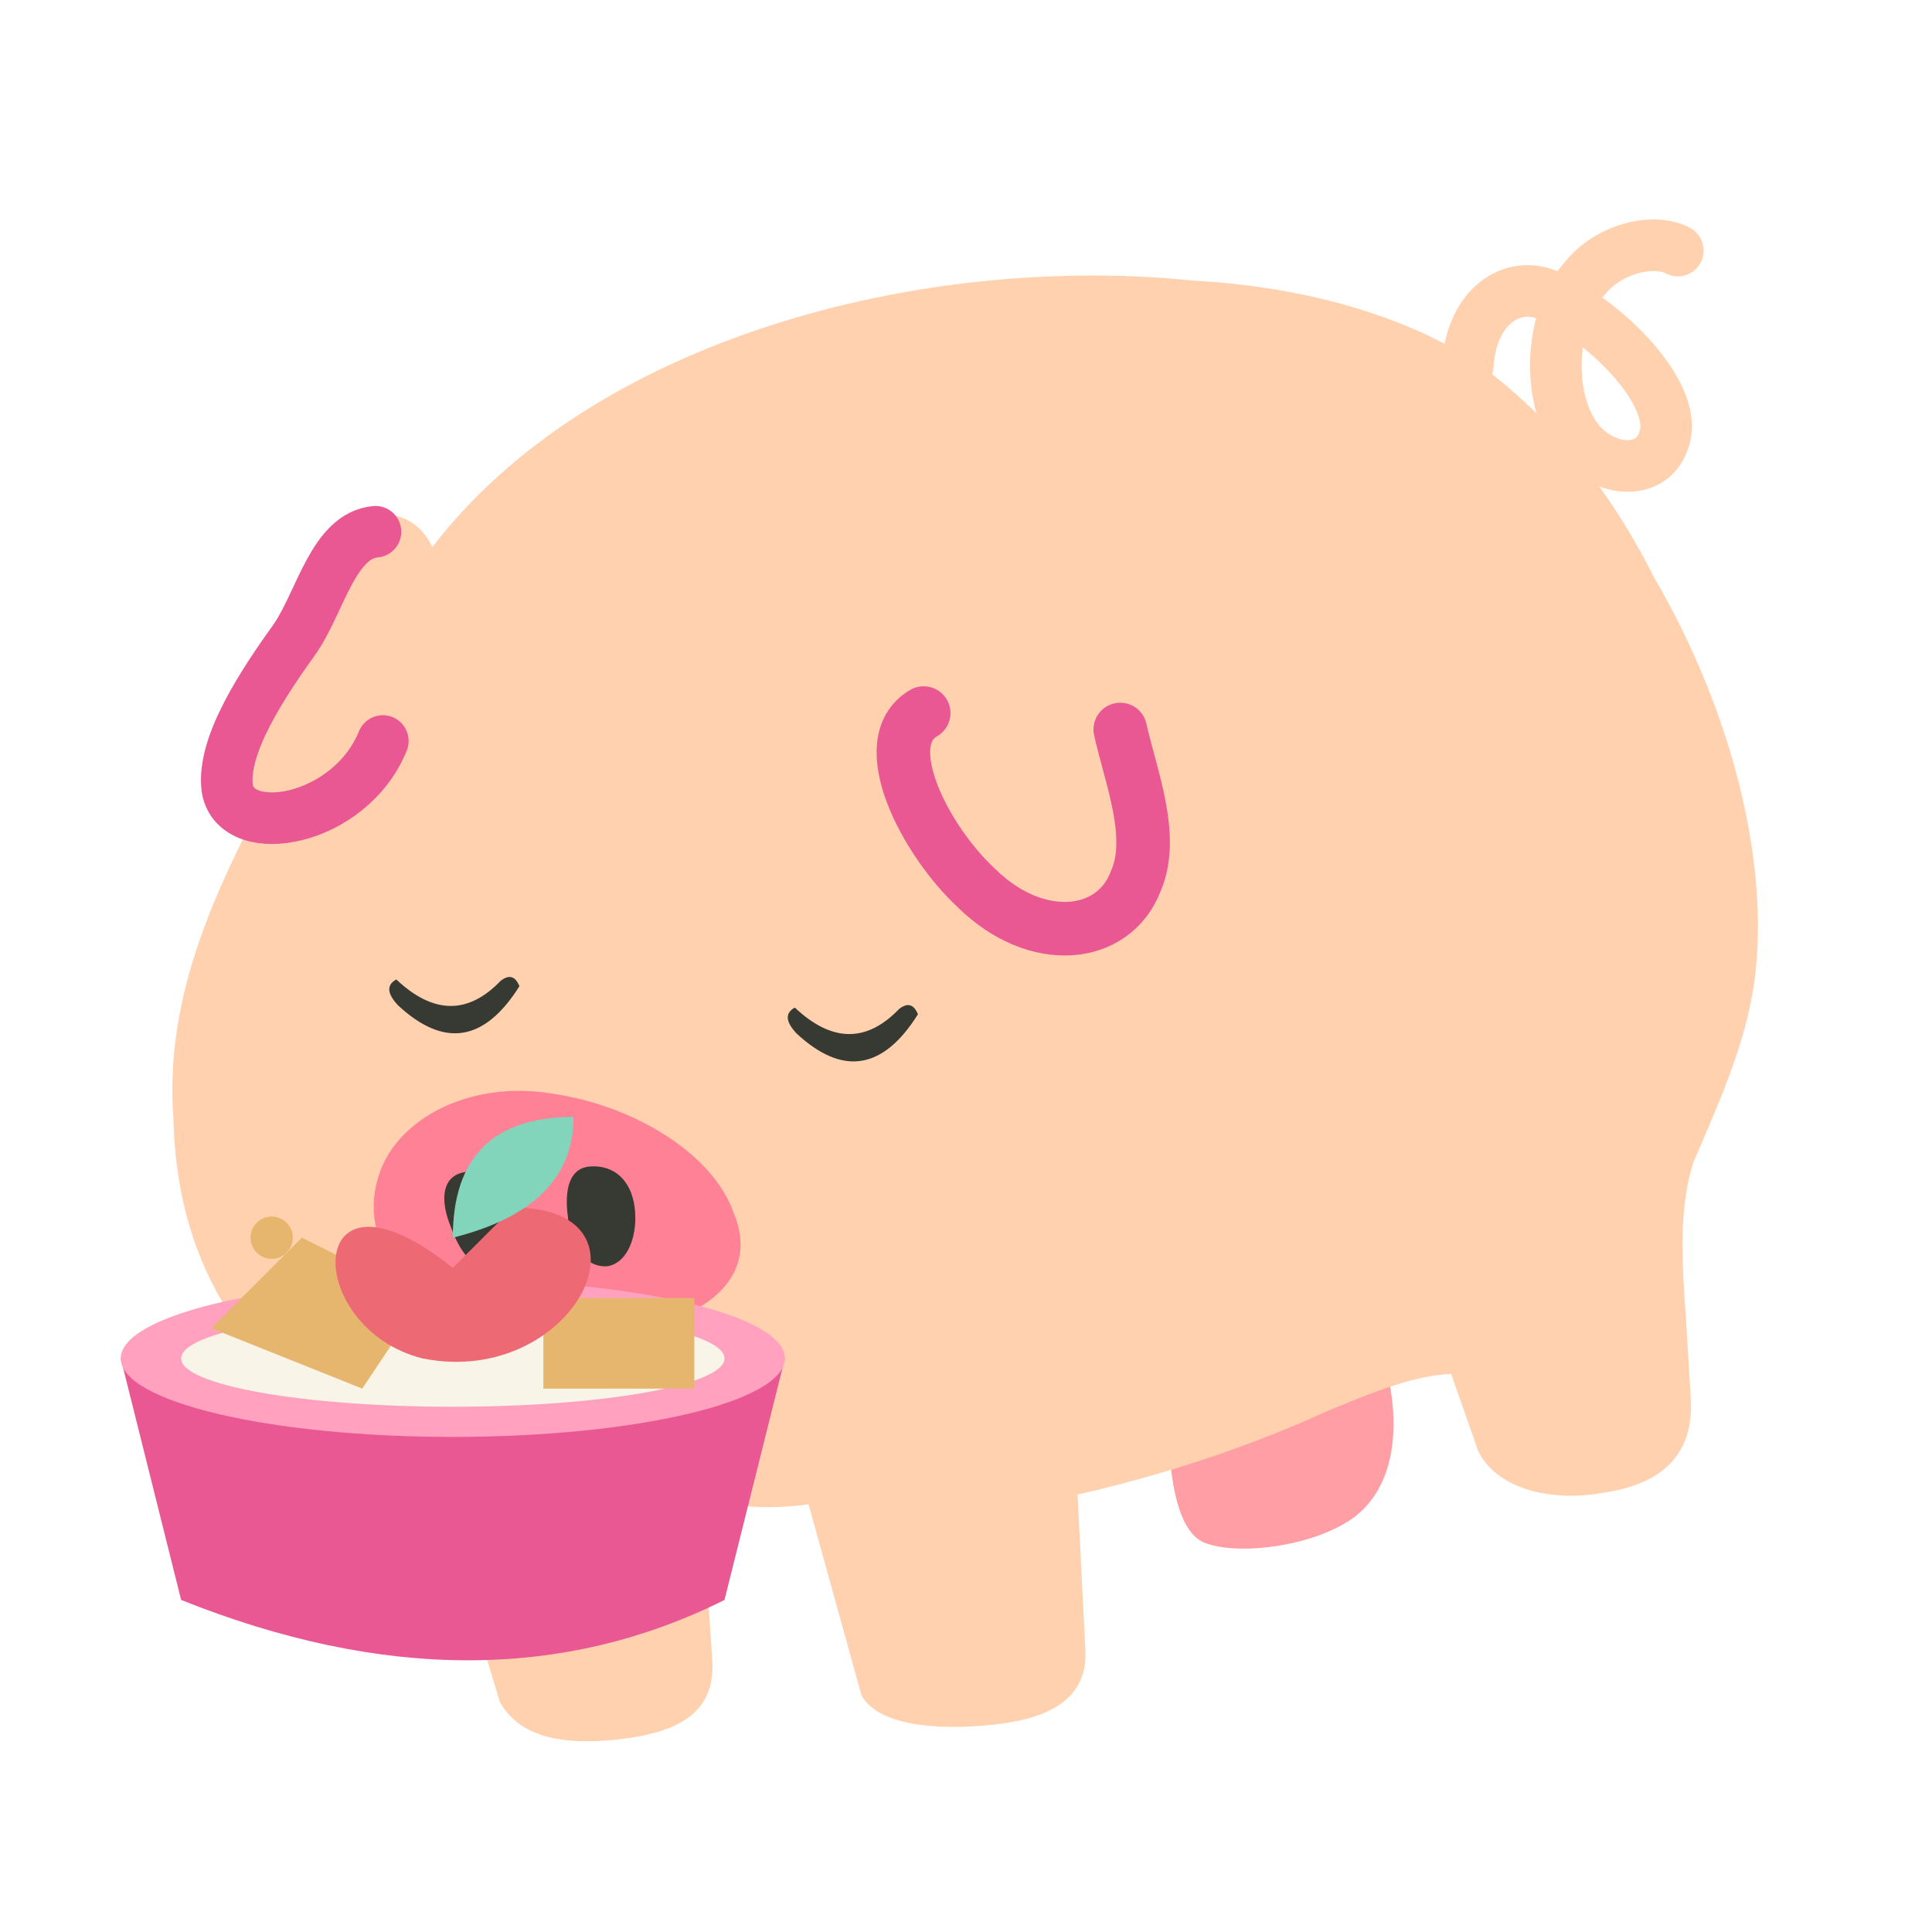
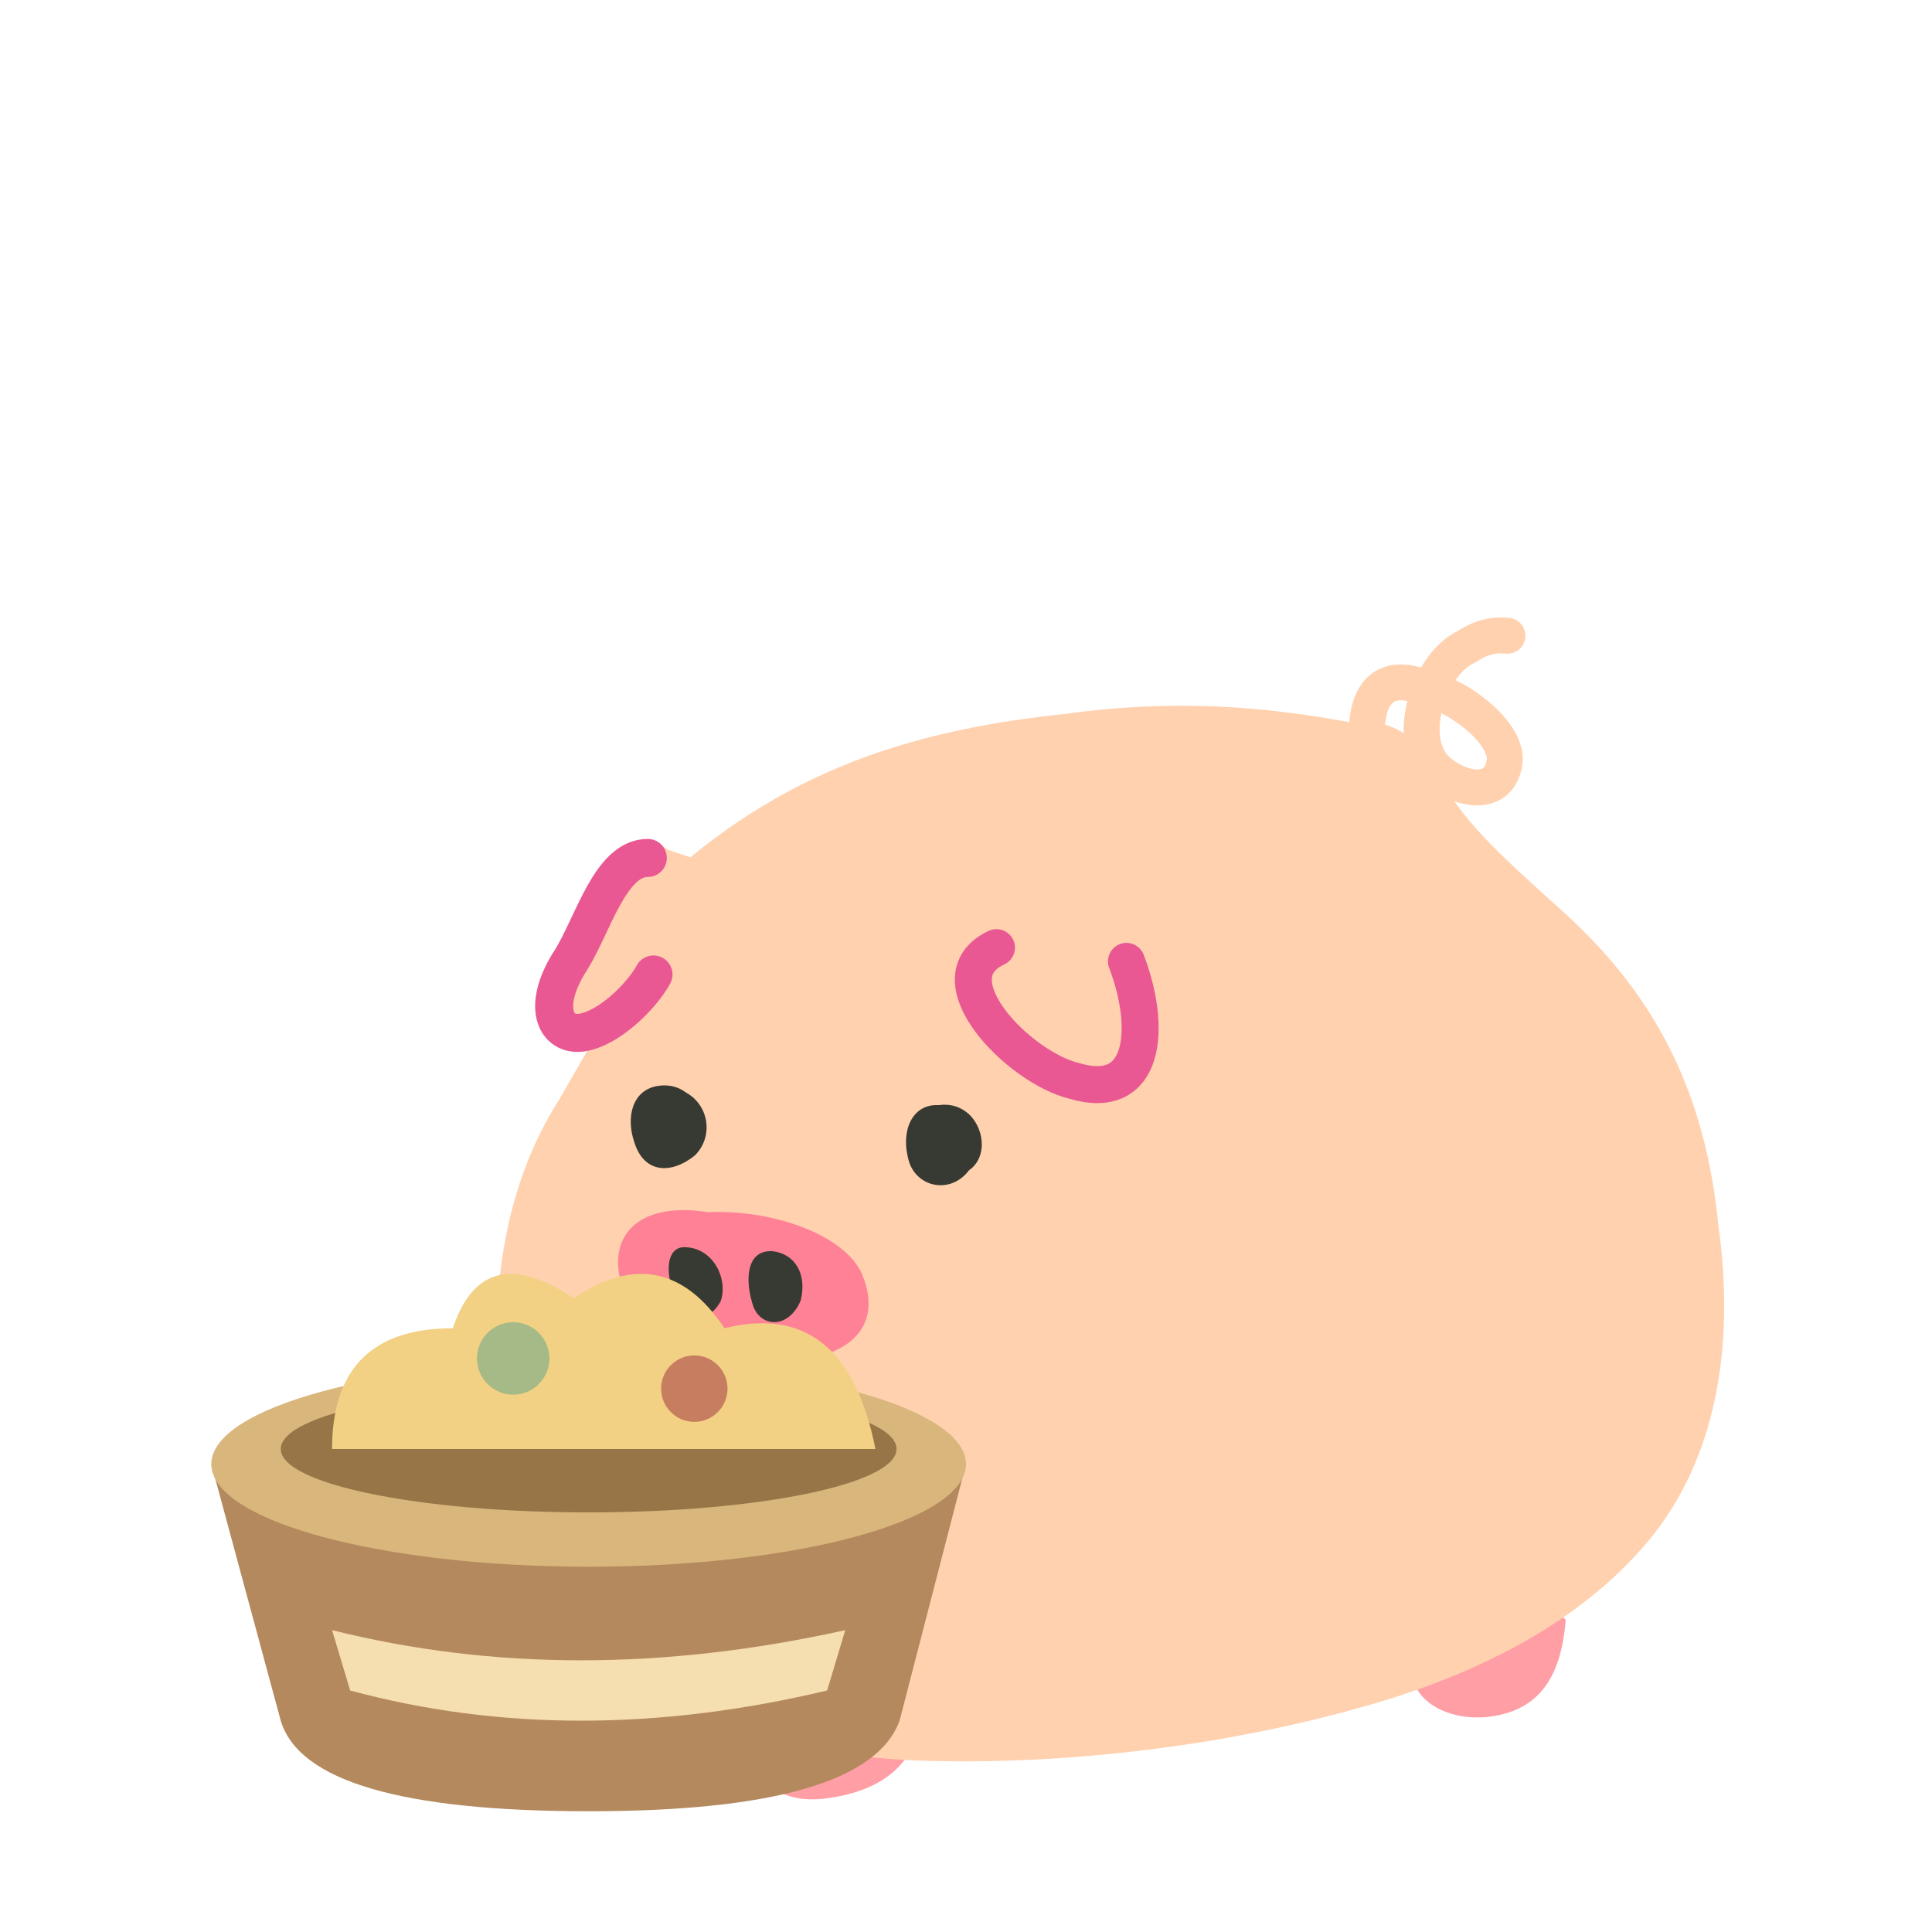
- <svg xmlns="http://www.w3.org/2000/svg" viewBox="0 0 64 64" width="64" height="64" role="img" aria-label="肥猪 · eat">
-   <g transform="translate(4 4) scale(.90) rotate(-8 40 35)">
-     <g transform="translate(2 5) scale(.073) translate(-216 -272)">
-       <path fill="#FF9FA5" d="M691 868L805 844C808 872 802 903 778 916C757 927 721 927 704 919C692 914 689 895 691 868Z" />
-       <g transform="rotate(0 916 349)">
-         <path d="M916 349C922 318 947 307 965 322C991 340 1019 379 1009 399C1001 417 977 412 966 394C952 370 961 329 981 313C995 300 1018 298 1029 306" fill="none" stroke="#FFD1AF" stroke-width="26" stroke-linecap="round" />
+ <svg xmlns="http://www.w3.org/2000/svg" width="64" height="64" viewBox="0 0 64 64" role="img" aria-label="大肥猪·吃饭">
+   <g transform="translate(15 18) scale(0.7)">
+     <g transform="rotate(-8 32 44)">
+       <g transform="translate(2 1.5) scale(.25)" stroke-linecap="round" stroke-linejoin="round">
+         <path fill="#FF9FA5" d="M43 199L43 214C43 220 48 223 55 223C64 223 69 220 72 216L68 204Z" />
+         <path fill="#FF9FA5" d="M166 205L168 217C169 222 176 226 184 225C192 224 196 218 198 209L192 202Z" />
+         <path fill="none" stroke="#FFD1AF" stroke-width="6.8" d="M184 38C185 30 189 27 195 30C203 33 211 42 209 47C207 53 200 51 196 46C191 39 198 26 205 24Q209 22 213 23" />
+         <path fill="#FFD1AF" d="M54 43C77 29 100 25 128 26C149 26 166 30 181 35C187 35 193 38 196 46C199 56 206 64 216 76C232 95 238 115 237 139C237 163 230 183 216 196C204 207 187 215 164 219C134 224 102 223 77 219C51 215 33 206 21 191C8 176 3 159 4 139C5 118 11 99 23 85L30 76C22 75 21 70 25 63L35 48C40 40 45 36 50 41Z" />
+         <path fill="none" stroke="#E95892" stroke-width="7.2" d="M46 42C39 41 34 53 29 59C22 67 24 73 29 73C34 73 41 68 44 64" />
+         <path fill="none" stroke="#E95892" stroke-width="7" d="M109 68C96 72 110 91 120 95C133 101 136 87 133 74" />
+         <path fill="#373A32" d="M42 85C37 85 35 90 36 95C37 101 42 102 47 99C51 96 51 90 47 87Q45 85 42 85Z" />
+         <path fill="#373A32" d="M94 96C89 95 86 100 87 106C88 111 94 113 98 109C102 107 102 101 99 98Q97 96 94 96Z" />
+         <path fill="#FF8195" d="M48 110C35 106 28 112 30 122C32 134 45 140 59 140C72 141 78 135 75 125C72 117 59 111 48 110Z" />
+         <path fill="#373A32" d="M43 116C39 115 38 121 40 126C41 130 45 131 48 127C50 123 48 117 43 116Z" />
+         <path fill="#373A32" d="M59 119C54 118 53 124 54 129C55 133 60 134 63 129C65 124 63 120 59 119Z" />
      </g>
-       <path fill="#FFD1AF" d="M386 367C480 274 651 254 785 287C851 300 897 326 923 350C953 380 977 417 994 467C1024 540 1032 619 1016 676C1007 708 988 737 973 762C962 784 960 813 958 841L955 879C953 908 935 921 904 921C877 922 851 911 845 891L837 851C818 849 795 855 772 861C735 872 690 881 642 885L635 963C633 986 615 995 584 994C554 993 526 986 520 970L507 871C488 871 467 867 454 860L448 942C446 968 427 976 395 975C365 974 346 966 339 948L320 826C297 818 275 800 256 776C221 730 211 685 217 633C220 590 237 550 268 504C292 469 311 440 330 413C350 386 370 362 386 367Z" />
-       <path fill="#FFD1AF" d="M261 481C267 449 293 421 314 394C329 375 340 349 357 347C374 345 385 357 387 370L383 403L317 482Z" />
-       <path d="M359 355C338 354 327 385 312 402C292 423 267 451 267 473C268 500 326 498 348 460" fill="none" stroke="#E95892" stroke-width="26" stroke-linecap="round" />
-       <path d="M620 484C593 495 612 548 634 575C660 609 699 610 714 583C727 562 719 531 717 506" fill="none" stroke="#E95892" stroke-width="27" stroke-linecap="round" />
-       <path fill="#373A32" d="M338 580q24 30 52 8q7 -4 9 4q-32 38 -62 1q-7 -10 1 -13ZM535 622q24 30 52 8q7 -4 9 4q-32 38 -62 1q-7 -10 1 -13Z" />
-       <path fill="#FF8195" d="M408 648C370 636 333 648 318 672C303 697 310 725 338 745C367 767 413 777 449 770C481 764 497 746 490 720C484 690 449 660 408 648Z" />
-       <path fill="#373A32" d="M359 681C347 681 344 693 348 708C351 722 357 732 368 729C379 727 384 713 380 699C377 687 370 680 359 681ZM422 687C411 686 407 697 407 711C406 725 412 737 423 738C434 738 441 724 441 710C441 697 434 688 422 687Z" />
    </g>
  </g>
-   <path fill="#E95892" d="M4 45Q15 43 26 45L24 53Q16 57 6 53Z" />
-   <ellipse cx="15" cy="45" rx="11" ry="2.6" fill="#FFA1BF" />
-   <ellipse cx="15" cy="45" rx="9" ry="1.6" fill="#F8F4E8" />
-   <path fill="#E6B56E" d="M7 44L10 41L14 43L12 46ZM18 43L23 43L23 46L18 46Z" />
-   <path fill="#ED6A75" d="M15 42C10 38 10 44 14 45C19 46 22 40 17 40Z" />
-   <path fill="#82D5BB" d="M15 41Q15 37 19 37Q19 40 15 41Z" />
-   <g transform="translate(0 0)">
-     <circle cx="9" cy="41" r=".7" fill="#E6B56E" />
-   </g>
+   <path d="M7 48.5H32L29.8 57Q28.7 60 19.5 60Q10.2 60 9.3 57Z" fill="#B4895D" />
+   <ellipse cx="19.5" cy="48.5" rx="12.5" ry="3.4" fill="#D9B67C" />
+   <ellipse cx="19.5" cy="48" rx="10.2" ry="2.1" fill="#987547" />
+   <path d="M11 48Q11 44 15 44Q16 41 19 43Q22 41 24 44Q28 43 29 48Z" fill="#F2D184" />
+   <ellipse cx="17" cy="45" rx="1.2" ry="1.2" fill="#A5BA86" />
+   <ellipse cx="23" cy="46" rx="1.1" ry="1.1" fill="#C77D60" />
+   <path d="M11 54Q19 56 28 54L27.4 56Q19 58 11.6 56Z" fill="#F5DEB0" />
</svg>
